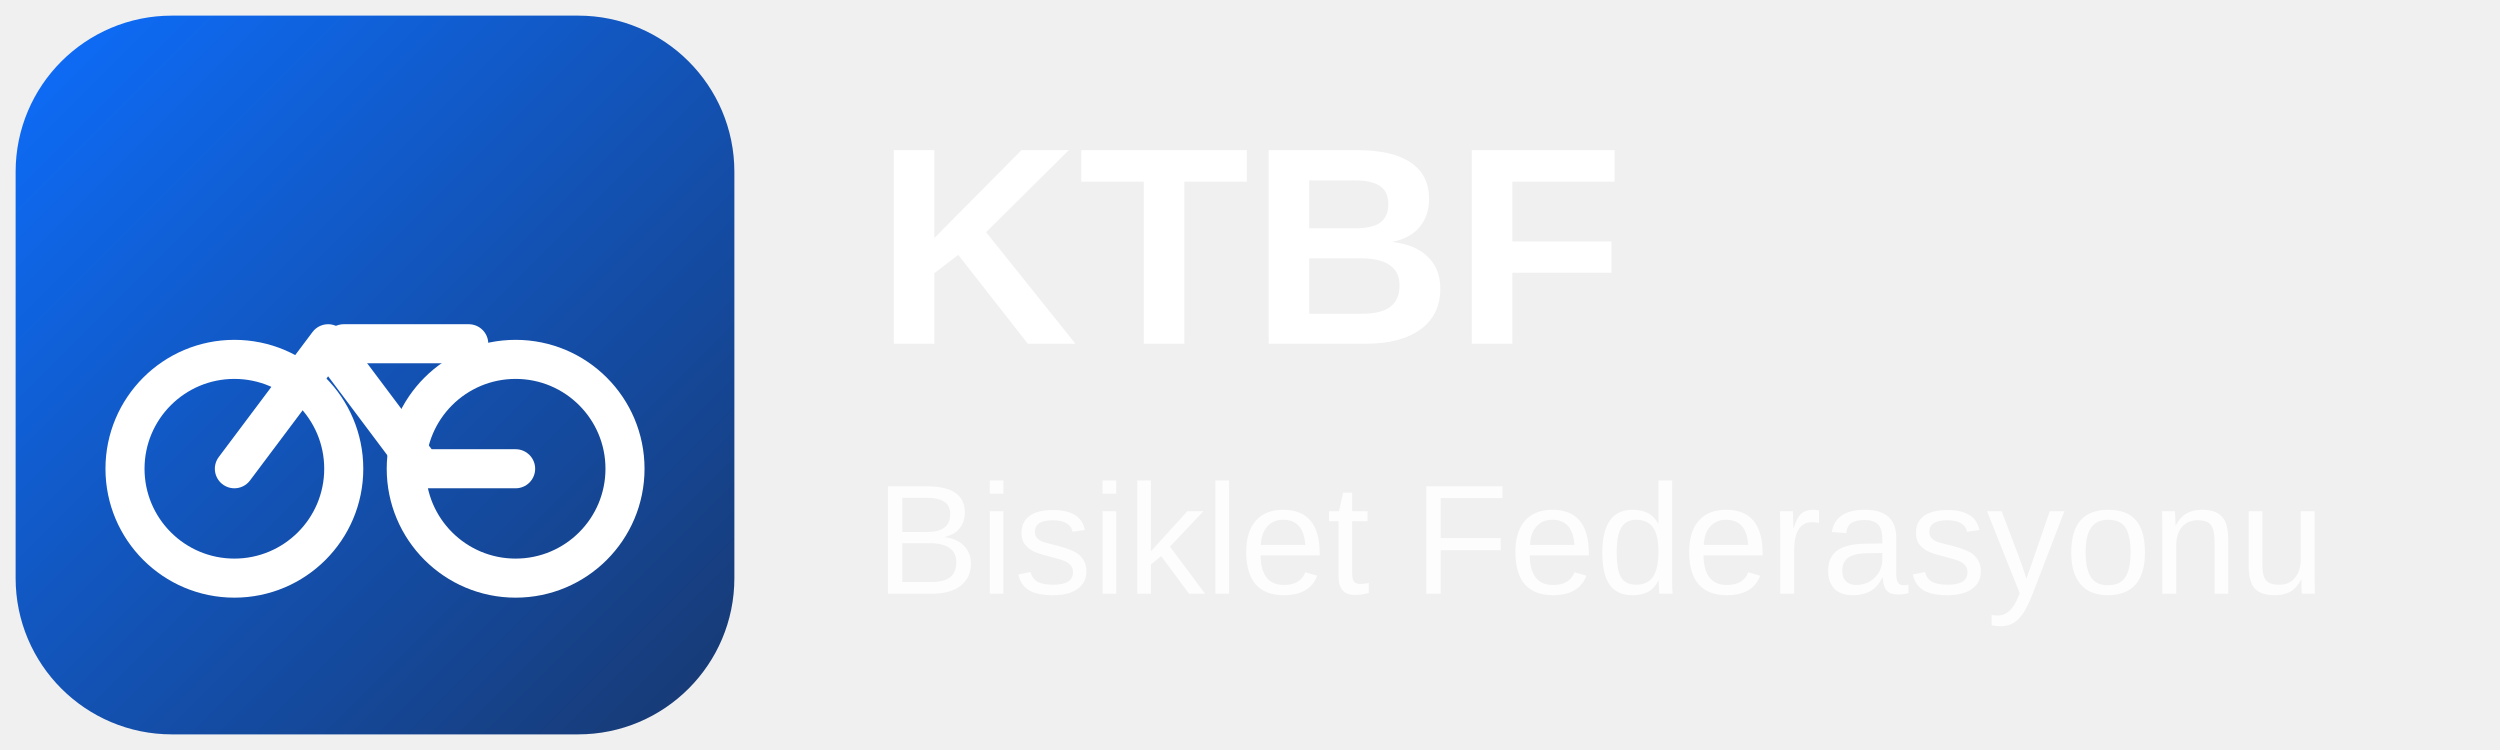
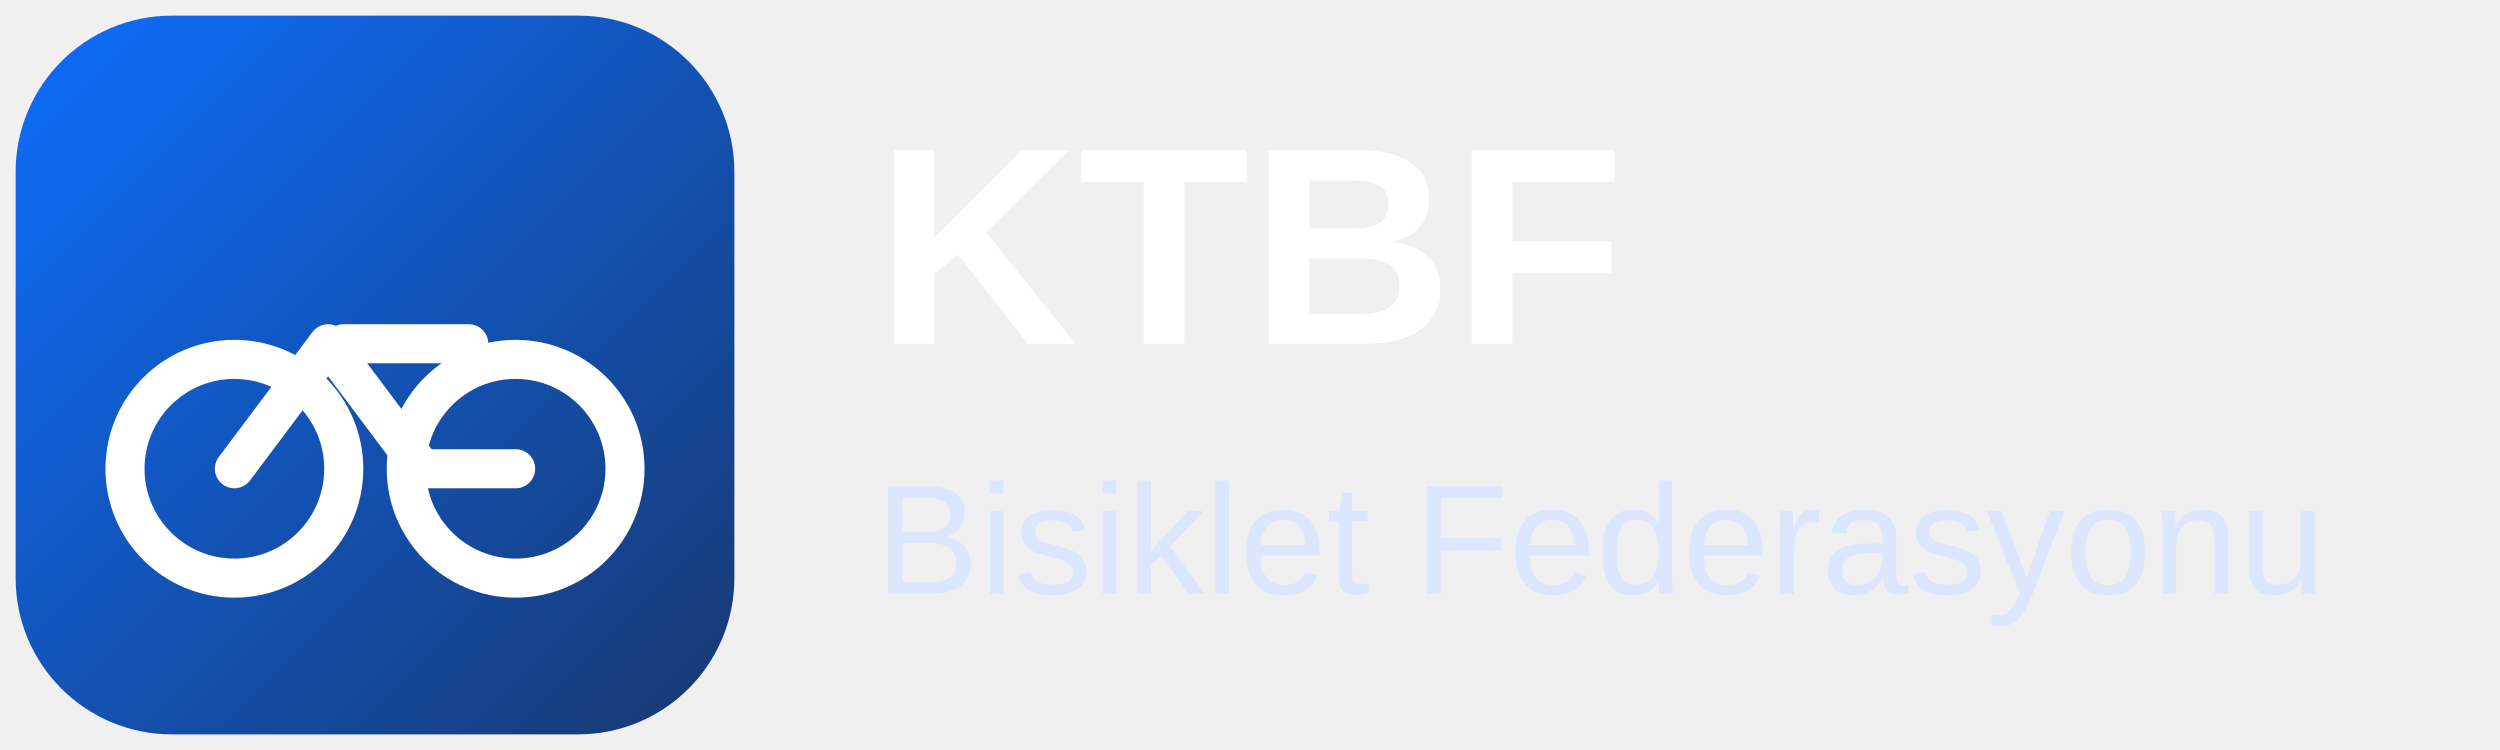
- <svg xmlns="http://www.w3.org/2000/svg" viewBox="0 0 160 48" role="img" aria-labelledby="title desc" style="color:#ffffff">
+ <svg xmlns="http://www.w3.org/2000/svg" viewBox="0 0 160 48">
  <defs>
    <linearGradient id="g" x1="0" x2="1" y1="0" y2="1">
      <stop offset="0" stop-color="#0d6efd" />
      <stop offset="1" stop-color="#18386f" />
    </linearGradient>
  </defs>
  <rect x="1" y="1" width="46" height="46" rx="10" fill="url(#g)" />
  <circle cx="15" cy="30" r="7" fill="none" stroke="#fff" stroke-width="2.5" />
  <circle cx="33" cy="30" r="7" fill="none" stroke="#fff" stroke-width="2.5" />
  <path d="M15 30 L21 22 L27 30 L33 30" fill="none" stroke="#fff" stroke-width="2.5" stroke-linecap="round" stroke-linejoin="round" />
  <path d="M22 22 H30" fill="none" stroke="#fff" stroke-width="2.5" stroke-linecap="round" />
-   <text x="56" y="22" font-family="Arial, sans-serif" font-size="18" font-weight="700" fill="currentColor">KTBF</text>
-   <text x="56" y="38" font-family="Arial, sans-serif" font-size="10" fill="currentColor" opacity="0.85">Bisiklet Federasyonu</text>
+   <text x="56" y="22" font-family="Arial, sans-serif" font-size="18" font-weight="700" fill="#ffffff">KTBF</text>
+   <text x="56" y="38" font-family="Arial, sans-serif" font-size="10" fill="#dce6ff">Bisiklet Federasyonu</text>
</svg>
